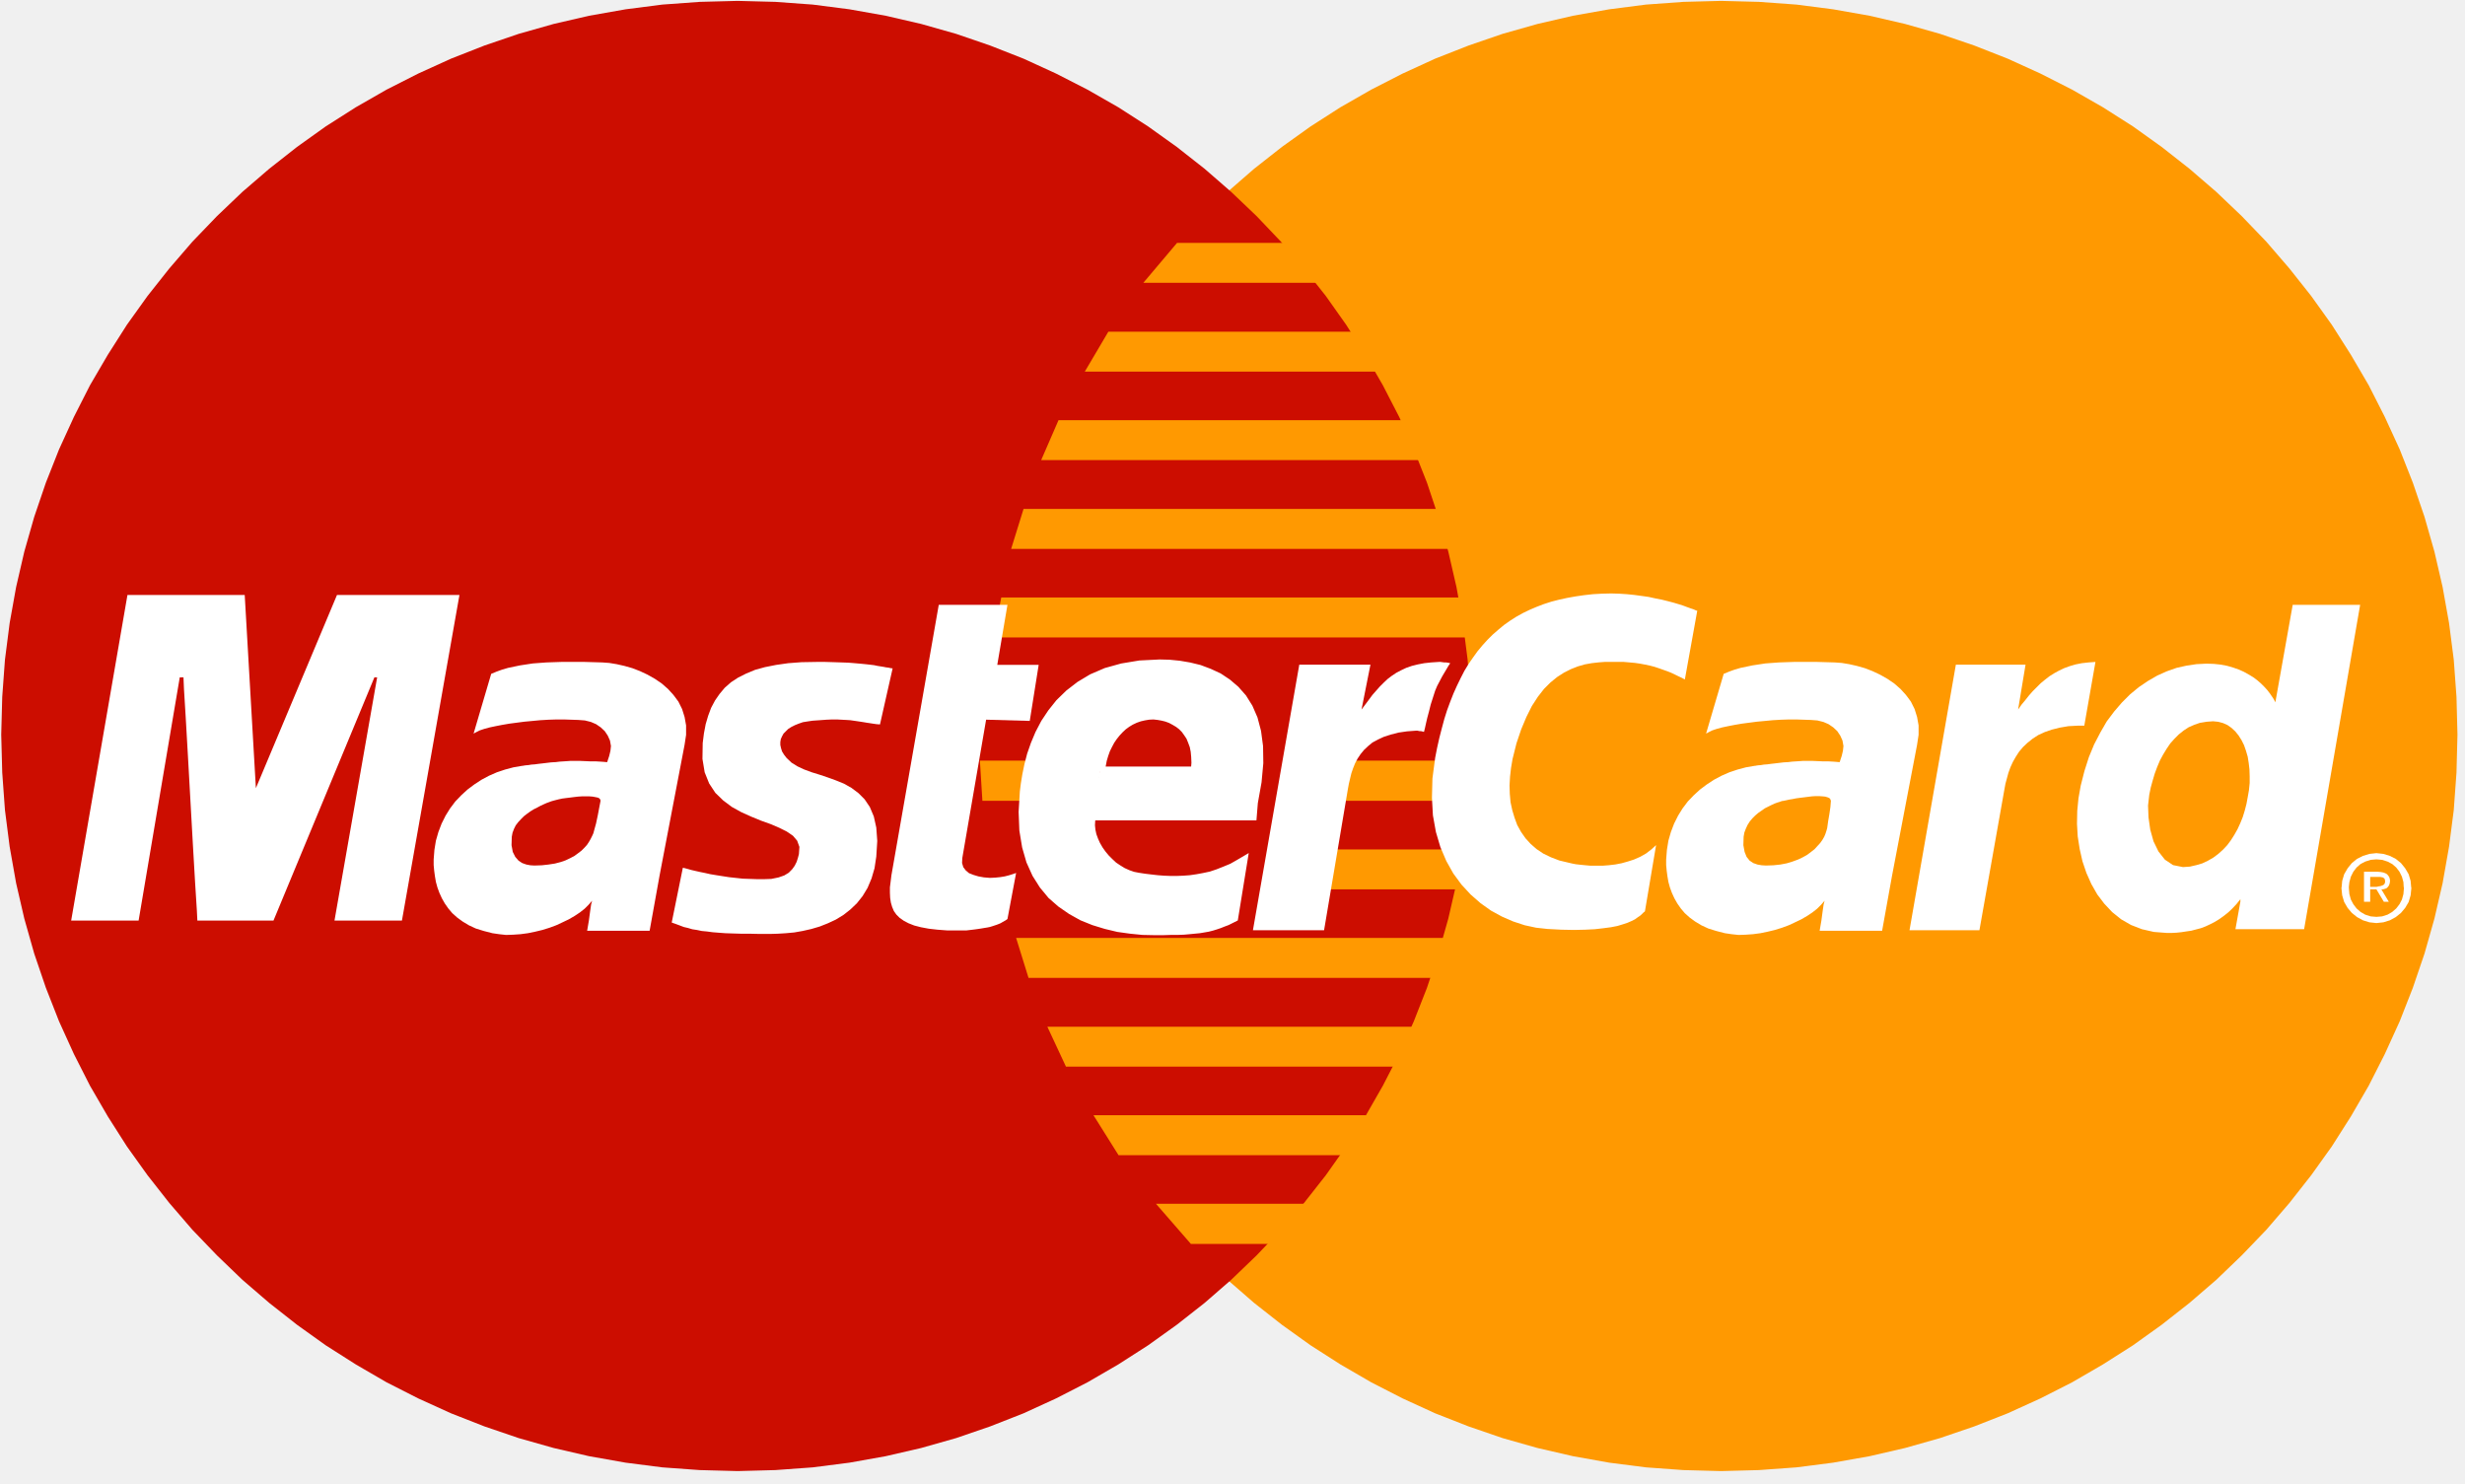
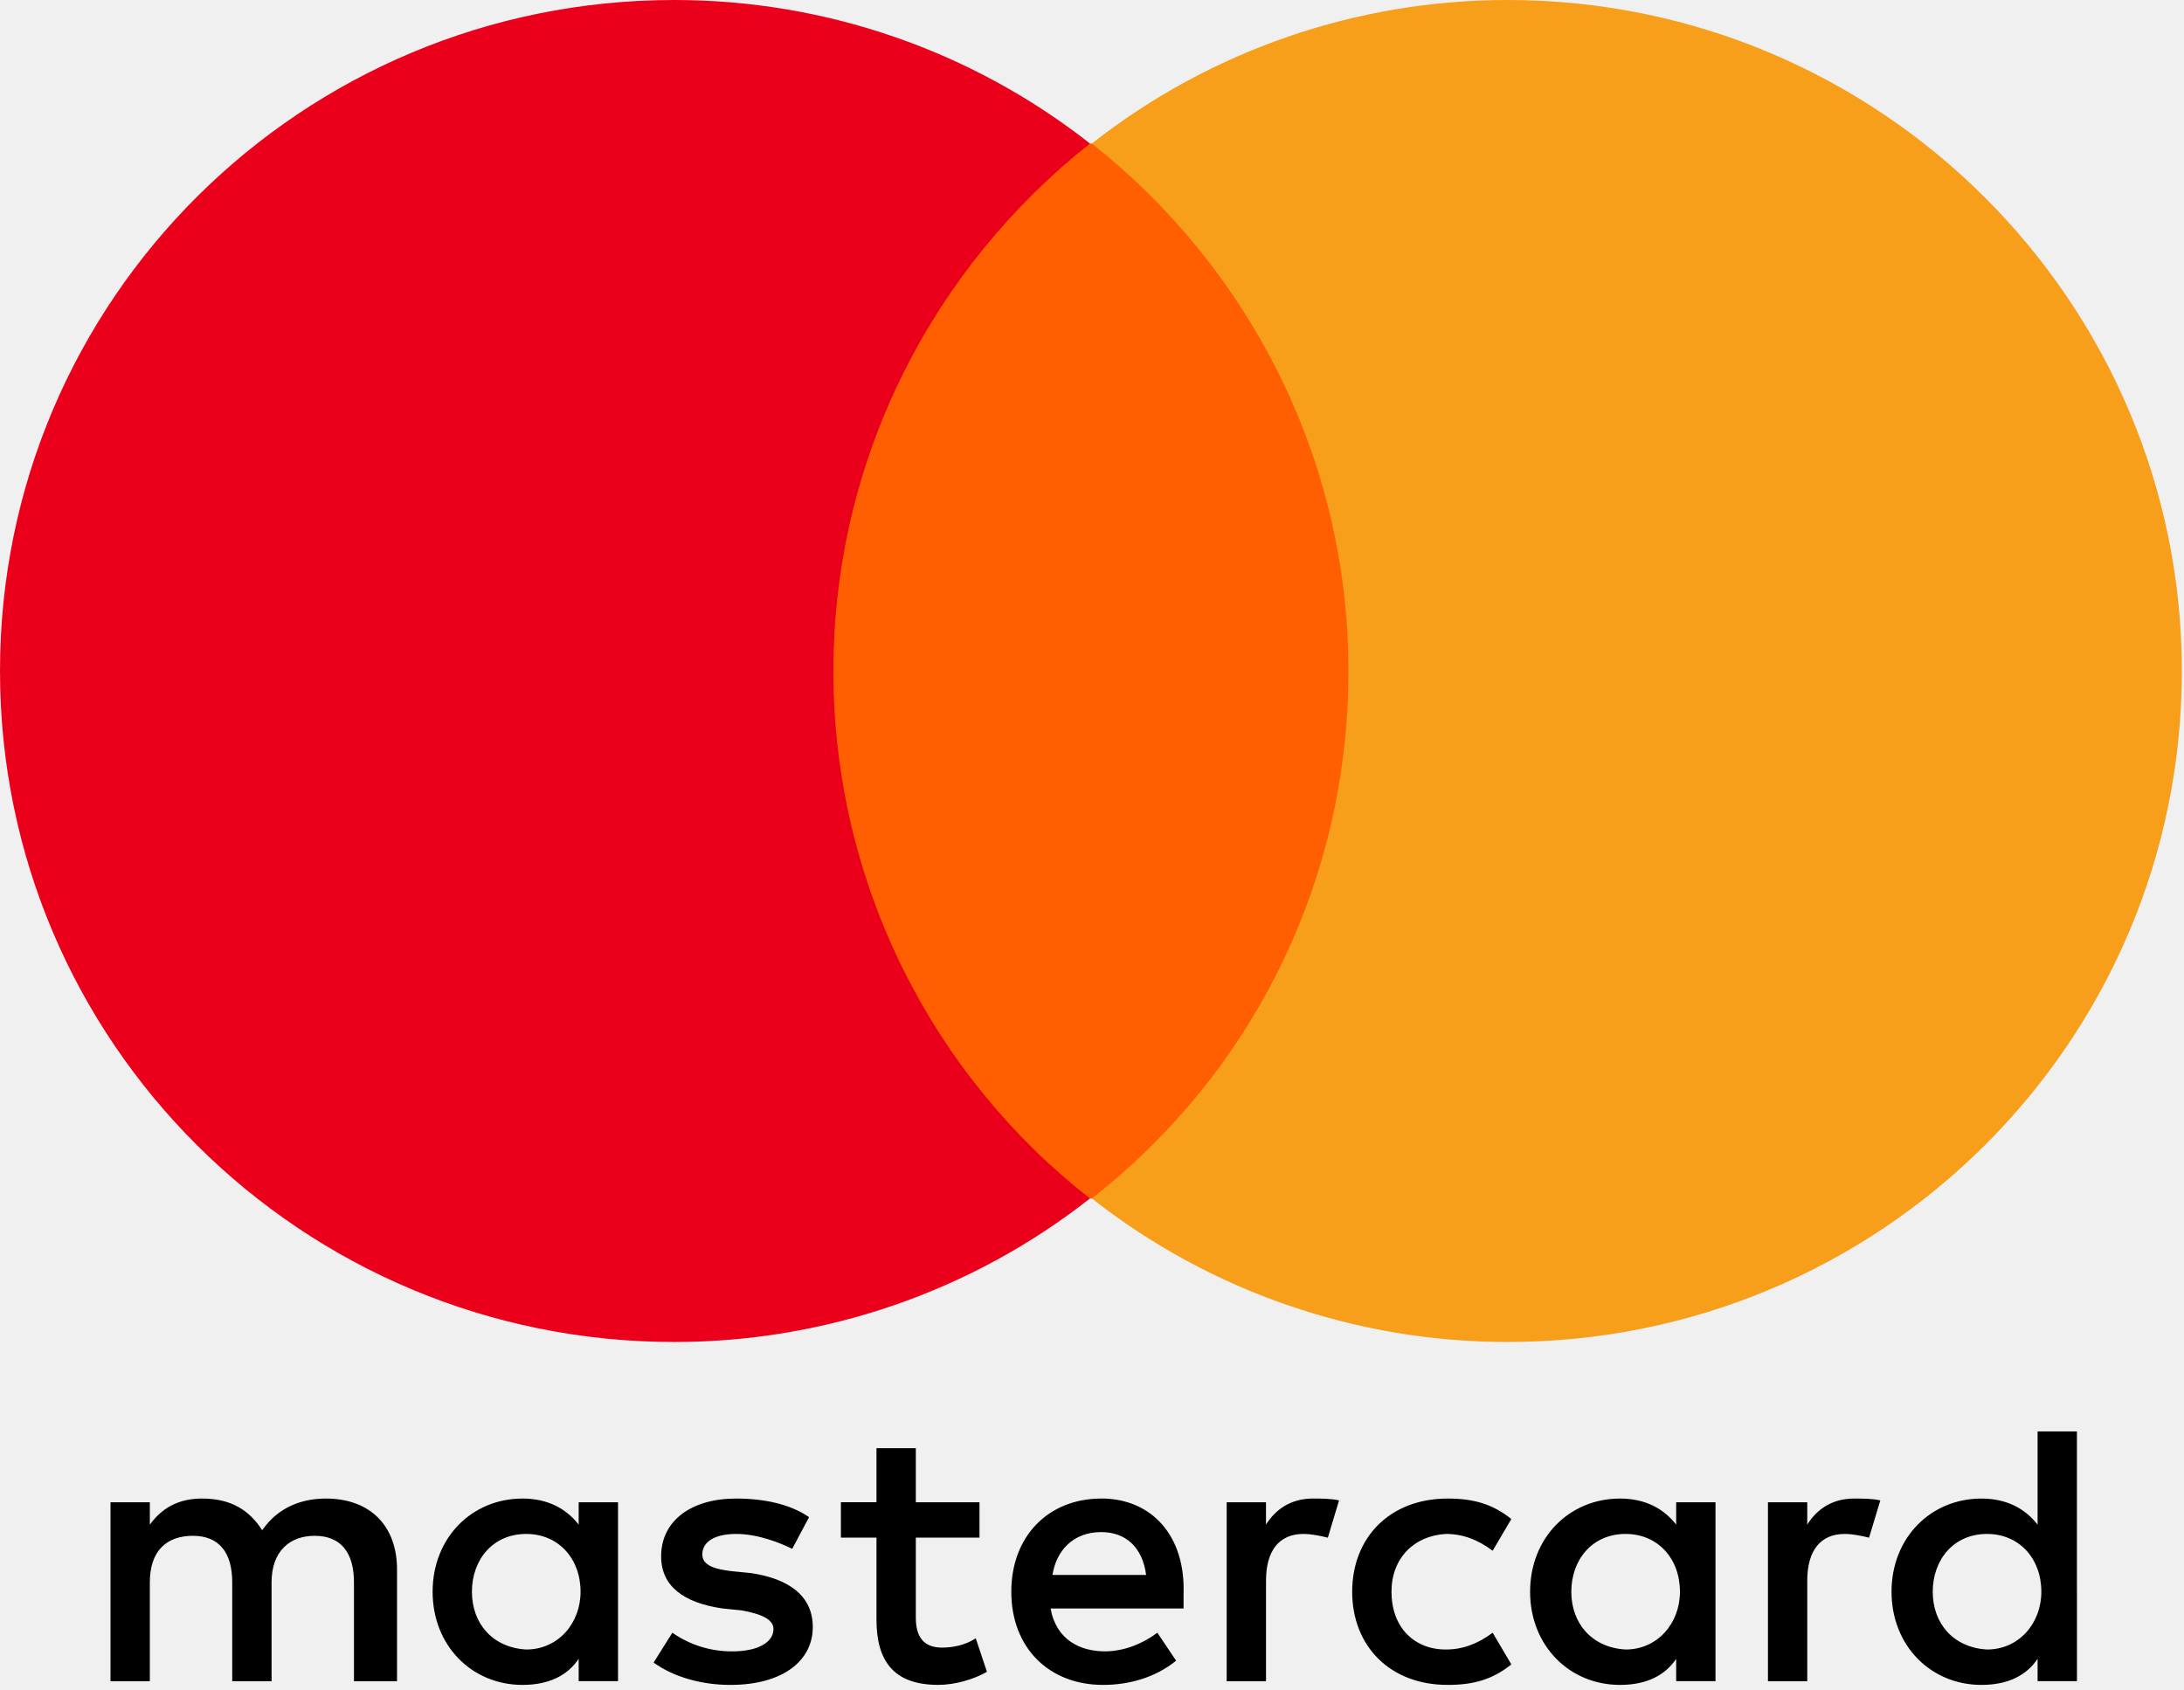
- <svg xmlns="http://www.w3.org/2000/svg" width="108px" height="65px" viewBox="0 0 108 65" version="1.1">
+ <svg xmlns="http://www.w3.org/2000/svg" width="84px" height="65px" viewBox="0 0 84 65" version="1.1">
  <defs />
-   <g id="Payment-Methods" stroke="none" stroke-width="1" fill="none" fill-rule="evenodd">
-     <g transform="translate(-370, -477)" id="Types">
-       <g transform="translate(170, 460)">
-         <g id="Title">
-           <g id="Payment-/-MasterCard" transform="translate(200, 17)">
-             <polyline id="Fill-2" fill="#FF9901" points="75.405 64.45 77.067 64.406 78.708 64.287 80.316 64.081 81.913 63.798 83.466 63.439 84.998 63.005 86.497 62.494 87.964 61.919 89.397 61.267 90.788 60.56 92.135 59.778 93.45 58.942 94.71 58.04 95.927 57.084 97.1 56.074 98.219 54.999 99.295 53.879 100.305 52.706 101.261 51.489 102.163 50.229 102.999 48.915 103.781 47.567 104.487 46.177 105.14 44.743 105.715 43.276 106.226 41.777 106.66 40.245 107.019 38.692 107.301 37.095 107.508 35.487 107.627 33.847 107.67 32.185 107.627 30.533 107.508 28.904 107.301 27.296 107.019 25.72 106.66 24.167 106.226 22.646 105.715 21.147 105.14 19.691 104.487 18.268 103.781 16.878 102.999 15.541 102.163 14.227 101.261 12.967 100.305 11.76 99.295 10.588 98.219 9.469 97.1 8.403 95.927 7.393 94.71 6.437 93.45 5.536 92.135 4.699 90.788 3.928 89.397 3.222 87.964 2.57 86.497 1.994 84.998 1.483 83.466 1.049 81.913 0.69 80.316 0.408 78.708 0.201 77.067 0.082 75.405 0.039 73.754 0.082 72.114 0.201 70.505 0.408 68.92 0.69 67.366 1.049 65.834 1.483 64.346 1.994 62.879 2.57 61.456 3.222 60.077 3.928 58.73 4.699 57.425 5.536 56.165 6.437 54.949 7.393 53.786 8.403 52.667 9.469 51.603 10.588 50.592 11.76 49.636 12.967 48.745 14.227 47.909 15.541 47.138 16.878 46.421 18.268 45.78 19.691 45.204 21.147 44.704 22.646 44.27 24.167 43.911 25.72 43.629 27.296 43.422 28.904 43.303 30.533 43.26 32.185 43.303 33.847 43.422 35.487 43.629 37.095 43.911 38.692 44.27 40.245 44.704 41.777 45.204 43.276 45.78 44.743 46.421 46.177 47.138 47.567 47.909 48.915 48.745 50.229 49.636 51.489 50.592 52.706 51.603 53.879 52.667 54.999 53.786 56.074 54.949 57.084 56.165 58.04 57.425 58.942 58.73 59.778 60.077 60.56 61.456 61.267 62.879 61.919 64.346 62.494 65.834 63.005 67.366 63.439 68.92 63.798 70.505 64.081 72.114 64.287 73.754 64.406 75.405 64.45" />
-             <polyline id="Fill-3" fill="#CC0D00" points="32.319 64.45 33.971 64.406 35.611 64.287 37.219 64.081 38.805 63.798 40.359 63.439 41.89 63.005 43.379 62.494 44.845 61.919 46.268 61.267 47.648 60.56 48.996 59.778 50.299 58.942 51.559 58.04 52.776 57.084 53.938 56.074 55.057 54.999 56.122 53.879 57.132 52.706 58.088 51.489 58.979 50.229 59.816 48.915 60.587 47.567 61.304 46.177 61.945 44.743 62.521 43.276 63.021 41.777 63.455 40.245 63.813 38.692 64.096 37.095 64.302 35.487 64.422 33.847 64.466 32.185 64.422 30.533 64.302 28.904 64.096 27.296 63.813 25.72 63.455 24.167 63.021 22.646 62.521 21.147 61.945 19.691 61.304 18.268 60.587 16.878 59.816 15.541 58.979 14.227 58.088 12.967 57.132 11.76 56.122 10.588 55.057 9.469 53.938 8.403 52.776 7.393 51.559 6.437 50.299 5.536 48.996 4.699 47.648 3.928 46.268 3.222 44.845 2.57 43.379 1.994 41.89 1.483 40.359 1.049 38.805 0.69 37.219 0.408 35.611 0.201 33.971 0.082 32.319 0.039 30.658 0.082 29.017 0.201 27.409 0.408 25.812 0.69 24.259 1.049 22.727 1.483 21.228 1.994 19.761 2.57 18.327 3.222 16.936 3.928 15.59 4.699 14.275 5.536 13.014 6.437 11.798 7.393 10.624 8.403 9.506 9.469 8.43 10.588 7.42 11.76 6.464 12.967 5.562 14.227 4.725 15.541 3.943 16.878 3.237 18.268 2.586 19.691 2.01 21.147 1.499 22.646 1.065 24.167 0.706 25.72 0.423 27.296 0.217 28.904 0.098 30.533 0.054 32.185 0.098 33.847 0.217 35.487 0.423 37.095 0.706 38.692 1.065 40.245 1.499 41.777 2.01 43.276 2.586 44.743 3.237 46.177 3.943 47.567 4.725 48.915 5.562 50.229 6.464 51.489 7.42 52.706 8.43 53.879 9.506 54.999 10.624 56.074 11.798 57.084 13.014 58.04 14.275 58.942 15.59 59.778 16.936 60.56 18.327 61.267 19.761 61.919 21.228 62.494 22.727 63.005 24.259 63.439 25.812 63.798 27.409 64.081 29.017 64.287 30.658 64.406 32.319 64.45" />
-             <polyline id="Fill-4" fill="#FF9901" points="50.093 12.391 67.203 12.391 67.203 10.642 51.57 10.642 50.093 12.391" />
-             <polyline id="Fill-5" fill="#FF9901" points="47.529 16.28 67.203 16.28 67.203 14.531 48.561 14.531 47.529 16.28" />
-             <polyline id="Fill-6" fill="#FF9901" points="45.617 20.158 67.203 20.158 67.203 18.409 46.377 18.409 45.617 20.158" />
-             <polyline id="Fill-7" fill="#FF9901" points="44.302 24.047 67.203 24.047 67.203 22.298 44.845 22.298 44.302 24.047" />
-             <polyline id="Fill-8" fill="#FF9901" points="45.063 42.842 67.257 42.842 67.257 41.093 44.52 41.093 45.063 42.842" />
-             <polyline id="Fill-9" fill="#FF9901" points="46.703 46.731 67.257 46.731 67.257 44.982 45.888 44.982 46.703 46.731" />
-             <polyline id="Fill-10" fill="#FF9901" points="49.007 50.61 67.257 50.61 67.257 48.86 47.909 48.86 49.007 50.61" />
-             <polyline id="Fill-11" fill="#FF9901" points="52.178 54.499 67.257 54.499 67.257 52.739 50.647 52.739 52.178 54.499" />
-             <polyline id="Fill-12" fill="#FF9901" points="43.531 27.926 67.203 27.926 67.203 26.177 43.868 26.177 43.531 27.926" />
-             <polyline id="Fill-13" fill="#FF9901" points="57.958 38.963 66.986 38.963 66.986 37.215 58.284 37.215 57.958 38.963" />
-             <polyline id="Fill-14" fill="#FF9901" points="58.675 35.085 66.986 35.085 66.986 33.325 59.001 33.325 58.675 35.085" />
-             <polygon id="Fill-15" fill="#FF9901" points="45.28 33.325 45.28 35.085 43.042 35.085 42.933 33.325" />
-             <g id="Text" stroke-width="1" transform="translate(3, 26)">
-               <path d="M97.951,14.71 L94.942,14.71 L95.159,13.504 L95.159,13.395 L94.985,13.612 L94.801,13.808 L94.616,13.982 L94.421,14.134 L94.224,14.275 L94.029,14.394 L93.834,14.493 L93.627,14.59 L93.421,14.667 L93.214,14.721 L93.008,14.775 L92.791,14.807 L92.574,14.84 L92.367,14.862 L92.15,14.873 L91.932,14.873 L91.368,14.829 L90.846,14.71 L90.368,14.525 L89.933,14.275 L89.542,13.96 L89.195,13.591 L88.89,13.189 L88.63,12.733 L88.412,12.244 L88.239,11.733 L88.119,11.201 L88.032,10.647 L88,10.093 L88.011,9.528 L88.065,8.974 L88.163,8.42 L88.326,7.779 L88.521,7.17 L88.75,6.616 L89.021,6.095 L89.303,5.606 L89.63,5.171 L89.966,4.78 L90.324,4.422 L90.705,4.107 L91.107,3.835 L91.52,3.596 L91.932,3.412 L92.367,3.259 L92.801,3.162 L93.236,3.097 L93.681,3.075 L93.997,3.086 L94.301,3.118 L94.583,3.172 L94.844,3.248 L95.094,3.335 L95.311,3.433 L95.528,3.553 L95.724,3.672 L95.898,3.802 L96.061,3.944 L96.202,4.085 L96.332,4.226 L96.441,4.367 L96.539,4.509 L96.625,4.639 L96.691,4.769 L97.451,0.5 L100.406,0.5 L97.951,14.71 Z" id="Combined-Shape" fill="#FFFFFF" />
-               <polyline id="Fill-26" fill="#FF9901" points="92.644 11.988 92.949 11.967 93.231 11.902 93.492 11.825 93.742 11.706 93.97 11.575 94.187 11.413 94.394 11.228 94.578 11.032 94.741 10.815 94.893 10.576 95.034 10.326 95.154 10.065 95.263 9.794 95.35 9.512 95.426 9.218 95.48 8.925 95.534 8.62 95.566 8.305 95.566 8.012 95.556 7.708 95.523 7.425 95.48 7.154 95.404 6.893 95.317 6.643 95.208 6.426 95.078 6.22 94.937 6.046 94.774 5.893 94.589 5.763 94.394 5.677 94.187 5.622 93.959 5.6 93.665 5.622 93.394 5.666 93.144 5.752 92.894 5.861 92.677 6.003 92.46 6.176 92.275 6.361 92.09 6.567 91.927 6.806 91.775 7.056 91.634 7.317 91.515 7.599 91.406 7.892 91.319 8.186 91.232 8.501 91.167 8.816 91.113 9.294 91.134 9.815 91.21 10.348 91.352 10.858 91.569 11.304 91.851 11.662 92.21 11.902 92.644 11.988" />
-               <path d="M80.662,14.755 L82.693,3.12 L85.746,3.12 L85.42,5.086 L85.572,4.869 L85.735,4.673 L85.898,4.467 L86.061,4.282 L86.408,3.935 L86.594,3.782 L86.789,3.63 L86.995,3.5 L87.213,3.38 L87.441,3.272 L87.68,3.185 L87.94,3.109 L88.212,3.055 L88.505,3.022 L88.809,3 L88.32,5.792 L88.049,5.792 L87.626,5.814 L87.245,5.879 L86.897,5.966 L86.583,6.075 L86.3,6.205 L86.05,6.368 L85.833,6.542 L85.638,6.726 L85.463,6.933 L85.322,7.15 L85.192,7.378 L85.083,7.617 L84.996,7.856 L84.866,8.334 L84.822,8.573 L83.725,14.755 L80.662,14.755 Z" id="Combined-Shape" fill="#FFFFFF" />
-               <path d="M79.897,12.365 L79.462,14.777 L76.725,14.777 L76.801,14.331 L76.855,13.929 L76.899,13.625 L76.942,13.462 L76.79,13.636 L76.616,13.81 L76.41,13.973 L76.182,14.125 L75.921,14.277 L75.649,14.407 L75.367,14.538 L75.073,14.647 L74.759,14.744 L74.444,14.82 L74.128,14.885 L73.803,14.928 L73.488,14.95 L73.172,14.961 L72.868,14.928 L72.575,14.885 L72.195,14.787 L71.847,14.679 L71.543,14.538 L71.271,14.374 L71.033,14.201 L70.815,14.005 L70.641,13.799 L70.489,13.582 L70.359,13.353 L70.25,13.114 L70.163,12.875 L70.098,12.637 L70.055,12.386 L70.022,12.137 L70,11.898 L70,11.659 L70.033,11.235 L70.098,10.833 L70.207,10.453 L70.348,10.083 L70.522,9.736 L70.717,9.421 L70.946,9.116 L71.206,8.845 L71.478,8.595 L71.782,8.367 L72.097,8.161 L72.423,7.987 L72.77,7.835 L73.129,7.715 L73.498,7.617 L73.879,7.552 L73.901,7.552 L73.955,7.541 L74.031,7.53 L74.15,7.52 L74.281,7.498 L74.433,7.487 L74.595,7.465 L74.78,7.444 L74.965,7.422 L75.149,7.4 L75.346,7.389 L75.519,7.368 L75.693,7.357 L75.856,7.346 L76.008,7.335 L76.377,7.335 L76.638,7.346 L76.877,7.357 L77.116,7.357 L77.312,7.368 L77.463,7.379 L77.572,7.389 L77.605,7.389 L77.627,7.313 L77.692,7.117 L77.746,6.89 L77.768,6.683 L77.725,6.444 L77.627,6.227 L77.496,6.031 L77.323,5.869 L77.116,5.727 L76.888,5.629 L76.627,5.564 L76.345,5.542 L76.04,5.532 L75.715,5.521 L75.378,5.521 L75.03,5.532 L74.672,5.553 L74.324,5.586 L73.977,5.618 L73.639,5.662 L73.314,5.705 L72.999,5.759 L72.716,5.814 L72.456,5.869 L72.216,5.934 L72.021,5.999 L71.869,6.075 L71.749,6.14 L72.521,3.522 L72.759,3.424 L72.999,3.337 L73.259,3.261 L73.781,3.152 L74.063,3.109 L74.346,3.066 L74.639,3.044 L74.943,3.022 L75.258,3.011 L75.584,3 L76.627,3 L77.007,3.011 L77.388,3.022 L77.692,3.044 L78.018,3.098 L78.355,3.174 L78.702,3.272 L79.039,3.402 L79.365,3.555 L79.691,3.739 L79.995,3.946 L80.267,4.184 L80.505,4.445 L80.723,4.738 L80.885,5.064 L80.994,5.412 L81.06,5.781 L81.06,6.194 L80.994,6.629 L79.897,12.365 Z" id="Combined-Shape-Copy" fill="#FFFFFF" />
-               <path d="M70.819,3.769 L70.678,3.693 L70.537,3.628 L70.384,3.553 L70.222,3.476 L70.059,3.411 L69.874,3.346 L69.689,3.28 L69.494,3.215 L69.287,3.161 L69.081,3.118 L68.853,3.075 L68.625,3.042 L68.375,3.02 L68.125,2.998 L67.321,2.998 L67.038,3.02 L66.745,3.053 L66.441,3.107 L66.137,3.194 L65.833,3.313 L65.528,3.466 L65.224,3.661 L64.931,3.9 L64.648,4.182 L64.377,4.53 L64.116,4.932 L63.877,5.41 L63.649,5.953 L63.443,6.562 L63.269,7.257 L63.203,7.648 L63.16,8.028 L63.138,8.408 L63.149,8.778 L63.182,9.147 L63.258,9.495 L63.356,9.821 L63.475,10.146 L63.638,10.44 L63.834,10.722 L64.062,10.972 L64.323,11.2 L64.616,11.396 L64.953,11.559 L65.322,11.7 L65.735,11.798 L65.876,11.831 L66.039,11.863 L66.235,11.885 L66.452,11.907 L66.691,11.928 L67.212,11.928 L67.484,11.907 L67.767,11.874 L68.049,11.82 L68.321,11.744 L68.592,11.657 L68.864,11.537 L69.114,11.396 L69.342,11.222 L69.559,11.026 L69.07,13.927 L69.004,13.981 L68.939,14.046 L68.853,14.123 L68.755,14.188 L68.635,14.275 L68.483,14.351 L68.31,14.427 L68.114,14.492 L67.864,14.568 L67.581,14.623 L67.256,14.666 L66.876,14.71 L66.452,14.731 L65.963,14.742 L65.409,14.731 L64.801,14.699 L64.301,14.644 L63.801,14.536 L63.301,14.372 L62.802,14.155 L62.324,13.894 L61.867,13.569 L61.433,13.189 L61.031,12.754 L60.672,12.265 L60.368,11.722 L60.108,11.113 L59.912,10.451 L59.781,9.723 L59.738,8.952 L59.76,8.104 L59.879,7.202 L59.966,6.757 L60.064,6.322 L60.173,5.899 L60.281,5.497 L60.401,5.117 L60.542,4.736 L60.683,4.378 L60.835,4.041 L60.999,3.704 L61.161,3.389 L61.346,3.085 L61.542,2.802 L61.737,2.531 L61.954,2.27 L62.171,2.031 L62.4,1.803 L62.649,1.586 L62.899,1.379 L63.16,1.195 L63.432,1.021 L63.725,0.858 L64.018,0.717 L64.323,0.587 L64.637,0.467 L64.974,0.358 L65.311,0.272 L65.659,0.196 L66.028,0.13 L66.398,0.076 L66.789,0.032 L67.18,0.01 L67.592,0 L67.94,0.01 L68.277,0.032 L68.603,0.065 L68.929,0.109 L69.233,0.152 L69.526,0.217 L69.809,0.272 L70.07,0.337 L70.319,0.402 L70.537,0.467 L70.743,0.532 L70.917,0.597 L71.069,0.652 L71.2,0.695 L71.297,0.739 L71.362,0.76 L70.819,3.769 Z" id="Combined-Shape" fill="#FFFFFF" />
-               <path d="M51.895,14.755 L53.926,3.12 L57.044,3.12 L56.653,5.086 L56.979,4.651 L57.131,4.445 L57.294,4.26 L57.457,4.076 L57.62,3.913 L57.793,3.75 L57.978,3.609 L58.174,3.478 L58.38,3.369 L58.608,3.261 L58.858,3.174 L59.119,3.109 L59.401,3.055 L59.705,3.022 L60.043,3 L60.118,3 L60.194,3.011 L60.281,3.022 L60.357,3.022 L60.433,3.033 L60.488,3.044 L60.531,3.055 L60.542,3.055 L60.52,3.087 L60.466,3.163 L60.39,3.293 L60.292,3.457 L60.183,3.641 L59.966,4.054 L59.879,4.26 L59.781,4.565 L59.684,4.869 L59.608,5.173 L59.532,5.456 L59.477,5.694 L59.434,5.89 L59.401,6.02 L59.39,6.064 L59.379,6.064 L59.347,6.053 L59.303,6.042 L59.249,6.031 L59.195,6.031 L59.141,6.02 L59.097,6.01 L59.065,6.01 L58.641,6.042 L58.271,6.096 L57.934,6.183 L57.631,6.281 L57.37,6.401 L57.131,6.531 L56.935,6.693 L56.761,6.857 L56.61,7.042 L56.479,7.237 L56.37,7.444 L56.283,7.66 L56.208,7.878 L56.153,8.106 L56.099,8.334 L56.055,8.573 L55.012,14.755 L51.895,14.755 Z" id="Combined-Shape" fill="#FFFFFF" />
-               <polygon id="Fill-20" fill="#FFFFFF" points="44.876 9.964 44.866 10.159 44.887 10.366 44.931 10.572 45.007 10.779 45.094 10.974 45.213 11.181 45.343 11.365 45.496 11.55 45.659 11.713 45.833 11.876 46.028 12.006 46.223 12.126 46.441 12.224 46.658 12.3 46.876 12.343 47.158 12.386 47.43 12.419 47.712 12.451 47.995 12.473 48.277 12.484 48.57 12.484 48.853 12.473 49.146 12.451 49.439 12.408 49.732 12.354 50.037 12.289 50.33 12.191 50.634 12.071 50.949 11.941 51.254 11.768 51.568 11.583 51.134 14.255 50.786 14.429 50.612 14.494 50.45 14.559 50.287 14.614 50.112 14.668 49.939 14.712 49.754 14.744 49.559 14.777 49.342 14.798 49.113 14.82 48.863 14.842 48.581 14.852 48.288 14.852 47.951 14.863 47.592 14.863 47.06 14.852 46.517 14.798 45.974 14.722 45.43 14.592 44.898 14.429 44.387 14.223 43.899 13.951 43.442 13.636 43.019 13.267 42.65 12.821 42.334 12.321 42.074 11.746 41.889 11.104 41.769 10.377 41.737 9.573 41.791 8.682 41.834 8.335 41.9 7.933 41.987 7.509 42.106 7.052 42.269 6.585 42.465 6.118 42.715 5.64 43.019 5.184 43.366 4.749 43.79 4.336 44.268 3.967 44.811 3.641 45.441 3.37 46.147 3.174 46.93 3.044 47.81 3 48.233 3.011 48.679 3.055 49.124 3.131 49.569 3.239 50.004 3.402 50.428 3.598 50.819 3.858 51.177 4.163 51.503 4.532 51.775 4.967 51.992 5.467 52.144 6.042 52.231 6.694 52.242 7.433 52.166 8.258 52.003 9.171 51.949 9.834 44.931 9.779 45.213 7.693 49.287 7.693 49.309 7.422 49.298 7.161 49.276 6.922 49.233 6.705 49.156 6.498 49.081 6.314 48.972 6.15 48.863 5.999 48.733 5.868 48.592 5.759 48.429 5.662 48.266 5.575 48.092 5.51 47.919 5.467 47.733 5.434 47.538 5.412 47.332 5.423 47.136 5.456 46.952 5.499 46.766 5.564 46.582 5.651 46.419 5.749 46.256 5.868 46.115 5.999 45.974 6.15 45.843 6.314 45.724 6.488 45.626 6.672 45.529 6.868 45.452 7.085 45.387 7.302 45.343 7.53 44.909 9.779" />
-               <polyline id="Stroke-21" stroke="#FFFFFF" stroke-width="0.216" points="44.909 9.779 44.909 9.779 44.876 9.964 44.866 10.159 44.887 10.366 44.931 10.572 45.007 10.779 45.094 10.974 45.213 11.181 45.343 11.365 45.496 11.55 45.659 11.713 45.833 11.876 46.028 12.006 46.223 12.126 46.441 12.224 46.658 12.3 46.876 12.343 47.158 12.386 47.43 12.419 47.712 12.451 47.995 12.473 48.277 12.484 48.57 12.484 48.853 12.473 49.146 12.451 49.439 12.408 49.732 12.354 50.037 12.289 50.33 12.191 50.634 12.071 50.949 11.941 51.254 11.768 51.568 11.583 51.134 14.255 50.786 14.429 50.612 14.494 50.45 14.559 50.287 14.614 50.112 14.668 49.939 14.712 49.754 14.744 49.559 14.777 49.342 14.798 49.113 14.82 48.863 14.842 48.581 14.852 48.288 14.852 47.951 14.863 47.592 14.863 47.06 14.852 46.517 14.798 45.974 14.722 45.43 14.592 44.898 14.429 44.387 14.223 43.899 13.951 43.442 13.636 43.019 13.267 42.65 12.821 42.334 12.321 42.074 11.746 41.889 11.104 41.769 10.377 41.737 9.573 41.791 8.682 41.834 8.335 41.9 7.933 41.987 7.509 42.106 7.052 42.269 6.585 42.465 6.118 42.715 5.64 43.019 5.184 43.366 4.749 43.79 4.336 44.268 3.967 44.811 3.641 45.441 3.37 46.147 3.174 46.93 3.044 47.81 3 48.233 3.011 48.679 3.055 49.124 3.131 49.569 3.239 50.004 3.402 50.428 3.598 50.819 3.858 51.177 4.163 51.503 4.532 51.775 4.967 51.992 5.467 52.144 6.042 52.231 6.694 52.242 7.433 52.166 8.258 52.003 9.171 51.949 9.834 44.029 9.834 44.529 7.693 49.287 7.693 49.309 7.422 49.298 7.161 49.276 6.922 49.233 6.705 49.156 6.498 49.081 6.314 48.972 6.15 48.863 5.999 48.733 5.868 48.592 5.759 48.429 5.662 48.266 5.575 48.092 5.51 47.919 5.467 47.733 5.434 47.538 5.412 47.332 5.423 47.136 5.456 46.952 5.499 46.766 5.564 46.582 5.651 46.419 5.749 46.256 5.868 46.115 5.999 45.974 6.15 45.843 6.314 45.724 6.488 45.626 6.672 45.529 6.868 45.452 7.085 45.387 7.302 45.343 7.53 44.909 9.779" />
-               <path d="M38.13,0.5 L41.14,0.5 L40.694,3.129 L42.508,3.129 L42.117,5.584 L40.205,5.53 L39.162,11.591 L39.151,11.809 L39.206,11.993 L39.314,12.135 L39.455,12.254 L39.651,12.331 L39.868,12.396 L40.107,12.439 L40.368,12.461 L40.607,12.45 L40.824,12.428 L41.02,12.396 L41.194,12.352 L41.335,12.309 L41.432,12.276 L41.498,12.254 L41.52,12.244 L41.14,14.264 L41.063,14.319 L40.911,14.405 L40.835,14.449 L40.759,14.481 L40.673,14.514 L40.574,14.547 L40.477,14.579 L40.368,14.612 L40.26,14.634 L40.129,14.655 L39.999,14.677 L39.857,14.699 L39.695,14.721 L39.521,14.742 L39.336,14.764 L38.51,14.764 L38.076,14.731 L37.695,14.688 L37.348,14.623 L37.054,14.547 L36.805,14.449 L36.598,14.34 L36.414,14.21 L36.272,14.068 L36.164,13.916 L36.087,13.732 L36.033,13.547 L36.001,13.341 L35.99,13.112 L35.99,12.874 L36.022,12.624 L36.055,12.352 L38.13,0.5 Z" id="Combined-Shape" fill="#FFFFFF" />
-               <path d="M35.555,5.738 L35.403,5.727 L35.251,5.705 L35.11,5.683 L34.969,5.662 L34.839,5.64 L34.697,5.618 L34.556,5.597 L34.404,5.575 L34.252,5.553 L34.078,5.542 L33.883,5.532 L33.676,5.521 L33.448,5.521 L33.198,5.532 L32.916,5.553 L32.6,5.575 L32.383,5.607 L32.177,5.64 L31.992,5.705 L31.829,5.77 L31.677,5.846 L31.536,5.934 L31.427,6.042 L31.329,6.14 L31.264,6.259 L31.21,6.379 L31.188,6.509 L31.188,6.639 L31.22,6.781 L31.264,6.922 L31.351,7.063 L31.46,7.204 L31.677,7.411 L31.938,7.574 L32.242,7.715 L32.568,7.835 L32.916,7.943 L33.274,8.063 L33.632,8.193 L33.98,8.335 L34.306,8.519 L34.61,8.747 L34.882,9.019 L35.11,9.356 L35.284,9.768 L35.393,10.257 L35.436,10.844 L35.393,11.528 L35.316,12.039 L35.186,12.484 L35.012,12.897 L34.795,13.256 L34.545,13.571 L34.262,13.842 L33.959,14.081 L33.621,14.288 L33.274,14.45 L32.916,14.592 L32.546,14.701 L32.166,14.787 L31.796,14.852 L31.438,14.885 L31.08,14.907 L30.742,14.917 L30.275,14.917 L29.841,14.907 L29.461,14.907 L29.103,14.896 L28.776,14.885 L28.483,14.863 L28.222,14.842 L27.972,14.809 L27.744,14.787 L27.538,14.744 L27.331,14.712 L27.147,14.657 L26.962,14.614 L26.788,14.548 L26.614,14.483 L26.43,14.418 L26.918,12.017 L27.017,12.039 L27.136,12.071 L27.288,12.115 L27.473,12.158 L27.668,12.202 L27.885,12.246 L28.125,12.3 L28.385,12.343 L28.657,12.386 L28.939,12.43 L29.233,12.462 L29.537,12.495 L29.852,12.506 L30.167,12.517 L30.482,12.517 L30.797,12.506 L31.112,12.441 L31.362,12.354 L31.558,12.235 L31.709,12.082 L31.818,11.93 L31.905,11.757 L31.96,11.583 L32.003,11.42 L32.025,11.104 L31.927,10.833 L31.742,10.616 L31.471,10.431 L31.145,10.268 L30.764,10.105 L30.34,9.953 L29.917,9.779 L29.483,9.584 L29.07,9.356 L28.69,9.073 L28.342,8.736 L28.07,8.324 L27.874,7.835 L27.777,7.248 L27.788,6.553 L27.842,6.129 L27.918,5.727 L28.027,5.358 L28.157,5.01 L28.331,4.684 L28.527,4.402 L28.755,4.13 L29.027,3.891 L29.341,3.685 L29.689,3.511 L30.08,3.348 L30.515,3.228 L31.004,3.131 L31.536,3.055 L32.122,3.011 L32.763,3 L33.165,3 L33.535,3.011 L33.872,3.022 L34.175,3.033 L34.447,3.055 L34.697,3.077 L34.915,3.098 L35.11,3.12 L35.295,3.142 L35.447,3.174 L35.588,3.196 L35.718,3.217 L35.827,3.239 L35.925,3.25 L36.022,3.272 L36.109,3.283 L35.555,5.738 Z" id="Combined-Shape" fill="#FFFFFF" />
-               <path d="M25.897,12.365 L25.462,14.777 L22.725,14.777 L22.801,14.331 L22.855,13.929 L22.899,13.625 L22.942,13.462 L22.79,13.636 L22.616,13.81 L22.41,13.973 L22.182,14.125 L21.921,14.277 L21.649,14.407 L21.367,14.538 L21.073,14.647 L20.759,14.744 L20.444,14.82 L20.128,14.885 L19.803,14.928 L19.488,14.95 L19.172,14.961 L18.868,14.928 L18.575,14.885 L18.195,14.787 L17.847,14.679 L17.543,14.538 L17.271,14.374 L17.033,14.201 L16.815,14.005 L16.641,13.799 L16.489,13.582 L16.359,13.353 L16.25,13.114 L16.163,12.875 L16.098,12.637 L16.055,12.386 L16.022,12.137 L16,11.898 L16,11.659 L16.033,11.235 L16.098,10.833 L16.207,10.453 L16.348,10.083 L16.522,9.736 L16.717,9.421 L16.946,9.116 L17.206,8.845 L17.478,8.595 L17.782,8.367 L18.097,8.161 L18.423,7.987 L18.77,7.835 L19.129,7.715 L19.498,7.617 L19.879,7.552 L19.901,7.552 L19.955,7.541 L20.031,7.53 L20.15,7.52 L20.281,7.498 L20.433,7.487 L20.595,7.465 L20.78,7.444 L20.965,7.422 L21.149,7.4 L21.346,7.389 L21.519,7.368 L21.693,7.357 L21.856,7.346 L22.008,7.335 L22.377,7.335 L22.638,7.346 L22.877,7.357 L23.116,7.357 L23.312,7.368 L23.463,7.379 L23.572,7.389 L23.605,7.389 L23.627,7.313 L23.692,7.117 L23.746,6.89 L23.768,6.683 L23.725,6.444 L23.627,6.227 L23.496,6.031 L23.323,5.869 L23.116,5.727 L22.888,5.629 L22.627,5.564 L22.345,5.542 L22.04,5.532 L21.715,5.521 L21.378,5.521 L21.03,5.532 L20.672,5.553 L20.324,5.586 L19.977,5.618 L19.639,5.662 L19.314,5.705 L18.999,5.759 L18.716,5.814 L18.456,5.869 L18.216,5.934 L18.021,5.999 L17.869,6.075 L17.749,6.14 L18.521,3.522 L18.759,3.424 L18.999,3.337 L19.259,3.261 L19.781,3.152 L20.063,3.109 L20.346,3.066 L20.639,3.044 L20.943,3.022 L21.258,3.011 L21.584,3 L22.627,3 L23.007,3.011 L23.388,3.022 L23.692,3.044 L24.018,3.098 L24.355,3.174 L24.702,3.272 L25.039,3.402 L25.365,3.555 L25.691,3.739 L25.995,3.946 L26.267,4.184 L26.505,4.445 L26.723,4.738 L26.885,5.064 L26.994,5.412 L27.06,5.781 L27.06,6.194 L26.994,6.629 L25.897,12.365 Z" id="Combined-Shape" fill="#FFFFFF" />
-               <polyline id="Fill-29" fill="#CC0D00" points="23.312 9.085 23.301 9.031 23.258 8.976 23.192 8.944 23.084 8.922 22.964 8.9 22.823 8.889 22.497 8.889 22.324 8.9 22.138 8.922 21.965 8.944 21.791 8.965 21.628 8.987 21.476 9.02 21.346 9.053 21.226 9.085 21.15 9.107 21.063 9.14 20.944 9.183 20.824 9.237 20.683 9.302 20.542 9.378 20.39 9.454 20.248 9.541 20.096 9.65 19.955 9.759 19.825 9.889 19.705 10.019 19.596 10.161 19.52 10.313 19.455 10.486 19.423 10.66 19.412 11.03 19.466 11.323 19.575 11.54 19.716 11.703 19.879 11.812 20.064 11.877 20.237 11.909 20.412 11.92 20.737 11.909 21.03 11.877 21.313 11.833 21.563 11.768 21.78 11.693 21.986 11.595 22.171 11.497 22.334 11.377 22.475 11.269 22.606 11.139 22.715 11.019 22.802 10.888 22.877 10.758 22.942 10.628 22.997 10.508 23.029 10.388 23.116 10.074 23.192 9.715 23.258 9.367 23.312 9.085" />
-               <path d="M3.073,14.332 L0.118,14.332 L2.584,0.068 L7.722,0.068 L8.211,8.531 L11.764,0.068 L17.13,0.068 L14.61,14.332 L11.655,14.332 L13.524,3.675 L13.404,3.675 L8.982,14.332 L5.647,14.332 L5.625,13.887 L5.55,12.703 L5.452,11.019 L5.235,7.14 L5.137,5.435 L5.061,4.196 L5.039,3.675 L4.876,3.675 L3.073,14.332 Z" id="Combined-Shape" fill="#FFFFFF" />
-               <polyline id="Fill-48" fill="#FF9901" points="77.218 9.085 77.196 9.02 77.152 8.965 77.077 8.933 76.968 8.9 76.849 8.889 76.707 8.879 76.544 8.879 76.381 8.889 76.208 8.911 76.034 8.933 75.86 8.954 75.697 8.976 75.534 9.009 75.393 9.031 75.251 9.063 75.143 9.085 75.067 9.096 74.98 9.129 74.872 9.161 74.752 9.205 74.611 9.27 74.48 9.335 74.328 9.411 74.046 9.607 73.904 9.726 73.785 9.845 73.665 9.987 73.568 10.139 73.492 10.302 73.426 10.476 73.394 10.66 73.383 11.03 73.437 11.323 73.524 11.54 73.655 11.703 73.817 11.812 74.002 11.877 74.187 11.909 74.371 11.92 74.697 11.909 75.002 11.877 75.284 11.823 75.534 11.747 75.773 11.66 75.98 11.562 76.175 11.453 76.349 11.323 76.501 11.204 76.631 11.062 76.75 10.932 76.849 10.791 76.925 10.66 76.979 10.53 77.022 10.399 77.055 10.28 77.098 9.976 77.152 9.661 77.196 9.357 77.218 9.085" />
-               <path d="M99.597,12.844 L99.619,12.594 L99.706,12.301 L99.858,12.04 L100.043,11.812 L100.271,11.627 L100.531,11.497 L100.814,11.41 L101.118,11.377 L101.422,11.41 L101.705,11.497 L101.965,11.627 L102.194,11.812 L102.378,12.04 L102.531,12.301 L102.618,12.594 L102.639,12.844 L102.313,12.844 L102.302,12.649 L102.237,12.409 L102.129,12.192 L101.987,12.007 L101.813,11.855 L101.607,11.747 L101.368,11.671 L101.118,11.649 L100.868,11.671 L100.629,11.747 L100.423,11.855 L100.249,12.007 L100.108,12.192 L99.999,12.409 L99.934,12.649 L99.912,12.844 L99.597,12.844 Z M100.575,12.844 L100.575,12.192 L101.173,12.192 L101.303,12.203 L101.422,12.225 L101.509,12.257 L101.585,12.301 L101.64,12.366 L101.683,12.431 L101.705,12.507 L101.716,12.583 L101.705,12.681 L101.683,12.757 L101.651,12.822 L101.629,12.844 L101.173,12.844 L101.216,12.833 L101.292,12.822 L101.357,12.8 L101.411,12.779 L101.455,12.746 L101.477,12.714 L101.498,12.659 L101.498,12.583 L101.487,12.529 L101.466,12.486 L101.433,12.464 L101.4,12.442 L101.346,12.431 L101.292,12.42 L100.846,12.42 L100.846,12.844 L100.575,12.844 Z M100.575,12.844 L100.846,12.844 L100.846,12.855 L101.118,12.855 L101.173,12.844 L101.629,12.844 L101.607,12.876 L101.553,12.92 L101.487,12.942 L101.411,12.963 L101.335,12.963 L101.662,13.507 L101.444,13.507 L101.118,12.963 L100.846,12.963 L100.846,13.507 L100.575,13.507 L100.575,12.844 Z M99.597,12.844 L99.912,12.844 L99.912,12.909 L99.934,13.17 L99.999,13.409 L100.108,13.615 L100.249,13.8 L100.423,13.952 L100.629,14.072 L100.868,14.148 L101.118,14.169 L101.368,14.148 L101.607,14.072 L101.813,13.952 L101.987,13.8 L102.129,13.615 L102.237,13.409 L102.302,13.17 L102.324,12.909 L102.313,12.844 L102.639,12.844 L102.65,12.909 L102.618,13.224 L102.531,13.518 L102.378,13.778 L102.194,13.996 L101.965,14.18 L101.705,14.321 L101.422,14.408 L101.118,14.441 L100.814,14.408 L100.531,14.321 L100.271,14.18 L100.043,13.996 L99.858,13.778 L99.706,13.518 L99.619,13.224 L99.586,12.909 L99.597,12.844 Z" id="Combined-Shape" fill="#FFFFFF" />
-             </g>
-           </g>
-         </g>
+   <g id="🤼‍♂️-Playground" stroke="none" stroke-width="1" fill="none" fill-rule="evenodd">
+     <g id="Artboard" transform="translate(-228, -520)" fill-rule="nonzero">
+       <g id="mastercard" transform="translate(228, 520)">
+         <path d="M15.27,64.677 L15.27,60.375 C15.27,58.726 14.262,57.651 12.534,57.651 C11.669,57.651 10.732,57.937 10.084,58.869 C9.58,58.08 8.86,57.651 7.78,57.651 C7.059,57.651 6.339,57.865 5.763,58.653 L5.763,57.794 L4.25,57.794 L4.25,64.677 L5.763,64.677 L5.763,60.876 C5.763,59.658 6.411,59.084 7.42,59.084 C8.428,59.084 8.932,59.729 8.932,60.876 L8.932,64.677 L10.445,64.677 L10.445,60.876 C10.445,59.658 11.165,59.084 12.102,59.084 C13.11,59.084 13.614,59.729 13.614,60.876 L13.614,64.677 L15.271,64.677 L15.27,64.677 Z M37.673,57.794 L35.224,57.794 L35.224,55.713 L33.711,55.713 L33.711,57.793 L32.342,57.793 L32.342,59.154 L33.711,59.154 L33.711,62.31 C33.711,63.887 34.359,64.819 36.087,64.819 C36.736,64.819 37.457,64.604 37.96,64.317 L37.529,63.027 C37.096,63.313 36.592,63.385 36.232,63.385 C35.512,63.385 35.224,62.955 35.224,62.238 L35.224,59.154 L37.673,59.154 L37.673,57.795 L37.673,57.794 Z M50.494,57.651 C49.63,57.651 49.054,58.08 48.692,58.653 L48.692,57.794 L47.18,57.794 L47.18,64.677 L48.693,64.677 L48.693,60.805 C48.693,59.658 49.197,59.012 50.134,59.012 C50.422,59.012 50.782,59.084 51.071,59.156 L51.502,57.722 C51.215,57.651 50.782,57.651 50.494,57.651 Z M31.119,58.367 C30.397,57.865 29.389,57.651 28.308,57.651 C26.579,57.651 25.428,58.51 25.428,59.873 C25.428,61.021 26.292,61.665 27.804,61.881 L28.525,61.953 C29.317,62.096 29.749,62.311 29.749,62.669 C29.749,63.171 29.172,63.53 28.164,63.53 C27.34,63.535 26.535,63.284 25.86,62.813 L25.139,63.96 C25.932,64.533 27.012,64.82 28.092,64.82 C30.11,64.82 31.261,63.888 31.261,62.597 C31.261,61.379 30.325,60.733 28.885,60.518 L28.164,60.447 C27.516,60.375 27.012,60.232 27.012,59.801 C27.012,59.299 27.516,59.012 28.308,59.012 C29.172,59.012 30.037,59.371 30.47,59.585 L31.118,58.367 L31.119,58.367 Z M71.312,57.651 C70.447,57.651 69.87,58.08 69.51,58.653 L69.51,57.794 L67.998,57.794 L67.998,64.677 L69.51,64.677 L69.51,60.805 C69.51,59.658 70.015,59.012 70.951,59.012 C71.239,59.012 71.599,59.084 71.887,59.156 L72.32,57.722 C72.032,57.651 71.599,57.651 71.312,57.651 Z M52.007,61.236 C52.007,63.314 53.447,64.82 55.681,64.82 C56.689,64.82 57.41,64.606 58.129,64.032 L57.41,62.813 C56.833,63.243 56.257,63.458 55.608,63.458 C54.383,63.458 53.519,62.598 53.519,61.236 C53.519,59.944 54.383,59.084 55.608,59.012 C56.257,59.012 56.833,59.227 57.41,59.658 L58.129,58.438 C57.41,57.865 56.689,57.651 55.681,57.651 C53.448,57.651 52.007,59.156 52.007,61.236 Z M65.981,61.236 L65.981,57.794 L64.468,57.794 L64.468,58.653 C63.964,58.009 63.244,57.651 62.307,57.651 C60.362,57.651 58.85,59.156 58.85,61.236 C58.85,63.314 60.363,64.82 62.307,64.82 C63.316,64.82 64.036,64.462 64.468,63.817 L64.468,64.676 L65.981,64.676 L65.981,61.236 Z M60.435,61.236 C60.435,60.016 61.227,59.012 62.524,59.012 C63.748,59.012 64.613,59.944 64.613,61.236 C64.613,62.454 63.748,63.458 62.524,63.458 C61.227,63.386 60.435,62.455 60.435,61.236 Z M42.354,57.651 C40.337,57.651 38.896,59.084 38.896,61.236 C38.896,63.386 40.337,64.82 42.426,64.82 C43.434,64.82 44.443,64.534 45.235,63.888 L44.514,62.813 C43.939,63.243 43.218,63.529 42.497,63.529 C41.561,63.529 40.625,63.1 40.408,61.881 L45.522,61.881 L45.522,61.307 C45.595,59.084 44.298,57.649 42.354,57.649 L42.354,57.651 Z M42.354,58.941 C43.29,58.941 43.939,59.514 44.082,60.59 L40.48,60.59 C40.624,59.658 41.273,58.941 42.354,58.941 Z M79.882,61.236 L79.882,55.068 L78.369,55.068 L78.369,58.654 C77.865,58.009 77.145,57.651 76.208,57.651 C74.263,57.651 72.751,59.156 72.751,61.236 C72.751,63.314 74.264,64.82 76.208,64.82 C77.217,64.82 77.937,64.462 78.369,63.817 L78.369,64.676 L79.883,64.676 L79.883,61.236 L79.882,61.236 Z M74.336,61.236 C74.336,60.016 75.128,59.012 76.425,59.012 C77.649,59.012 78.513,59.944 78.513,61.236 C78.513,62.454 77.649,63.458 76.425,63.458 C75.128,63.386 74.336,62.455 74.336,61.236 Z M23.77,61.236 L23.77,57.794 L22.257,57.794 L22.257,58.653 C21.753,58.009 21.032,57.651 20.096,57.651 C18.151,57.651 16.639,59.156 16.639,61.236 C16.639,63.314 18.151,64.82 20.096,64.82 C21.104,64.82 21.825,64.462 22.257,63.817 L22.257,64.676 L23.77,64.676 L23.77,61.236 Z M18.151,61.236 C18.151,60.016 18.943,59.012 20.24,59.012 C21.464,59.012 22.329,59.944 22.329,61.236 C22.329,62.454 21.464,63.458 20.24,63.458 C18.943,63.386 18.151,62.455 18.151,61.236 Z" id="Shape" fill="#000000" />
+         <polygon id="Shape" fill="#FF5F00" points="30.614 5.522 53.304 5.522 53.304 46.106 30.614 46.106" />
+         <path d="M32.054,25.813 C32.054,17.568 35.944,10.253 41.923,5.522 C37.367,1.941 31.733,-0.004 25.932,4.8925072e-15 C11.596,9.78500084e-16 0,11.545 0,25.813 C0,40.083 11.598,51.627 25.932,51.627 C31.733,51.631 37.367,49.686 41.923,46.106 C35.943,41.446 32.053,34.059 32.053,25.813 L32.054,25.813 Z" id="Shape" fill="#EB001B" />
+         <path d="M83.917,25.813 C83.917,40.083 72.32,51.627 57.985,51.627 C52.184,51.631 46.55,49.686 41.994,46.106 C48.045,41.373 51.862,34.059 51.862,25.813 C51.862,17.568 47.973,10.253 41.994,5.522 C46.55,1.941 52.184,-0.004 57.985,5.87100813e-15 C72.321,5.87100813e-15 83.917,11.616 83.917,25.813 Z" id="Shape" fill="#F79E1B" />
      </g>
    </g>
  </g>
</svg>
